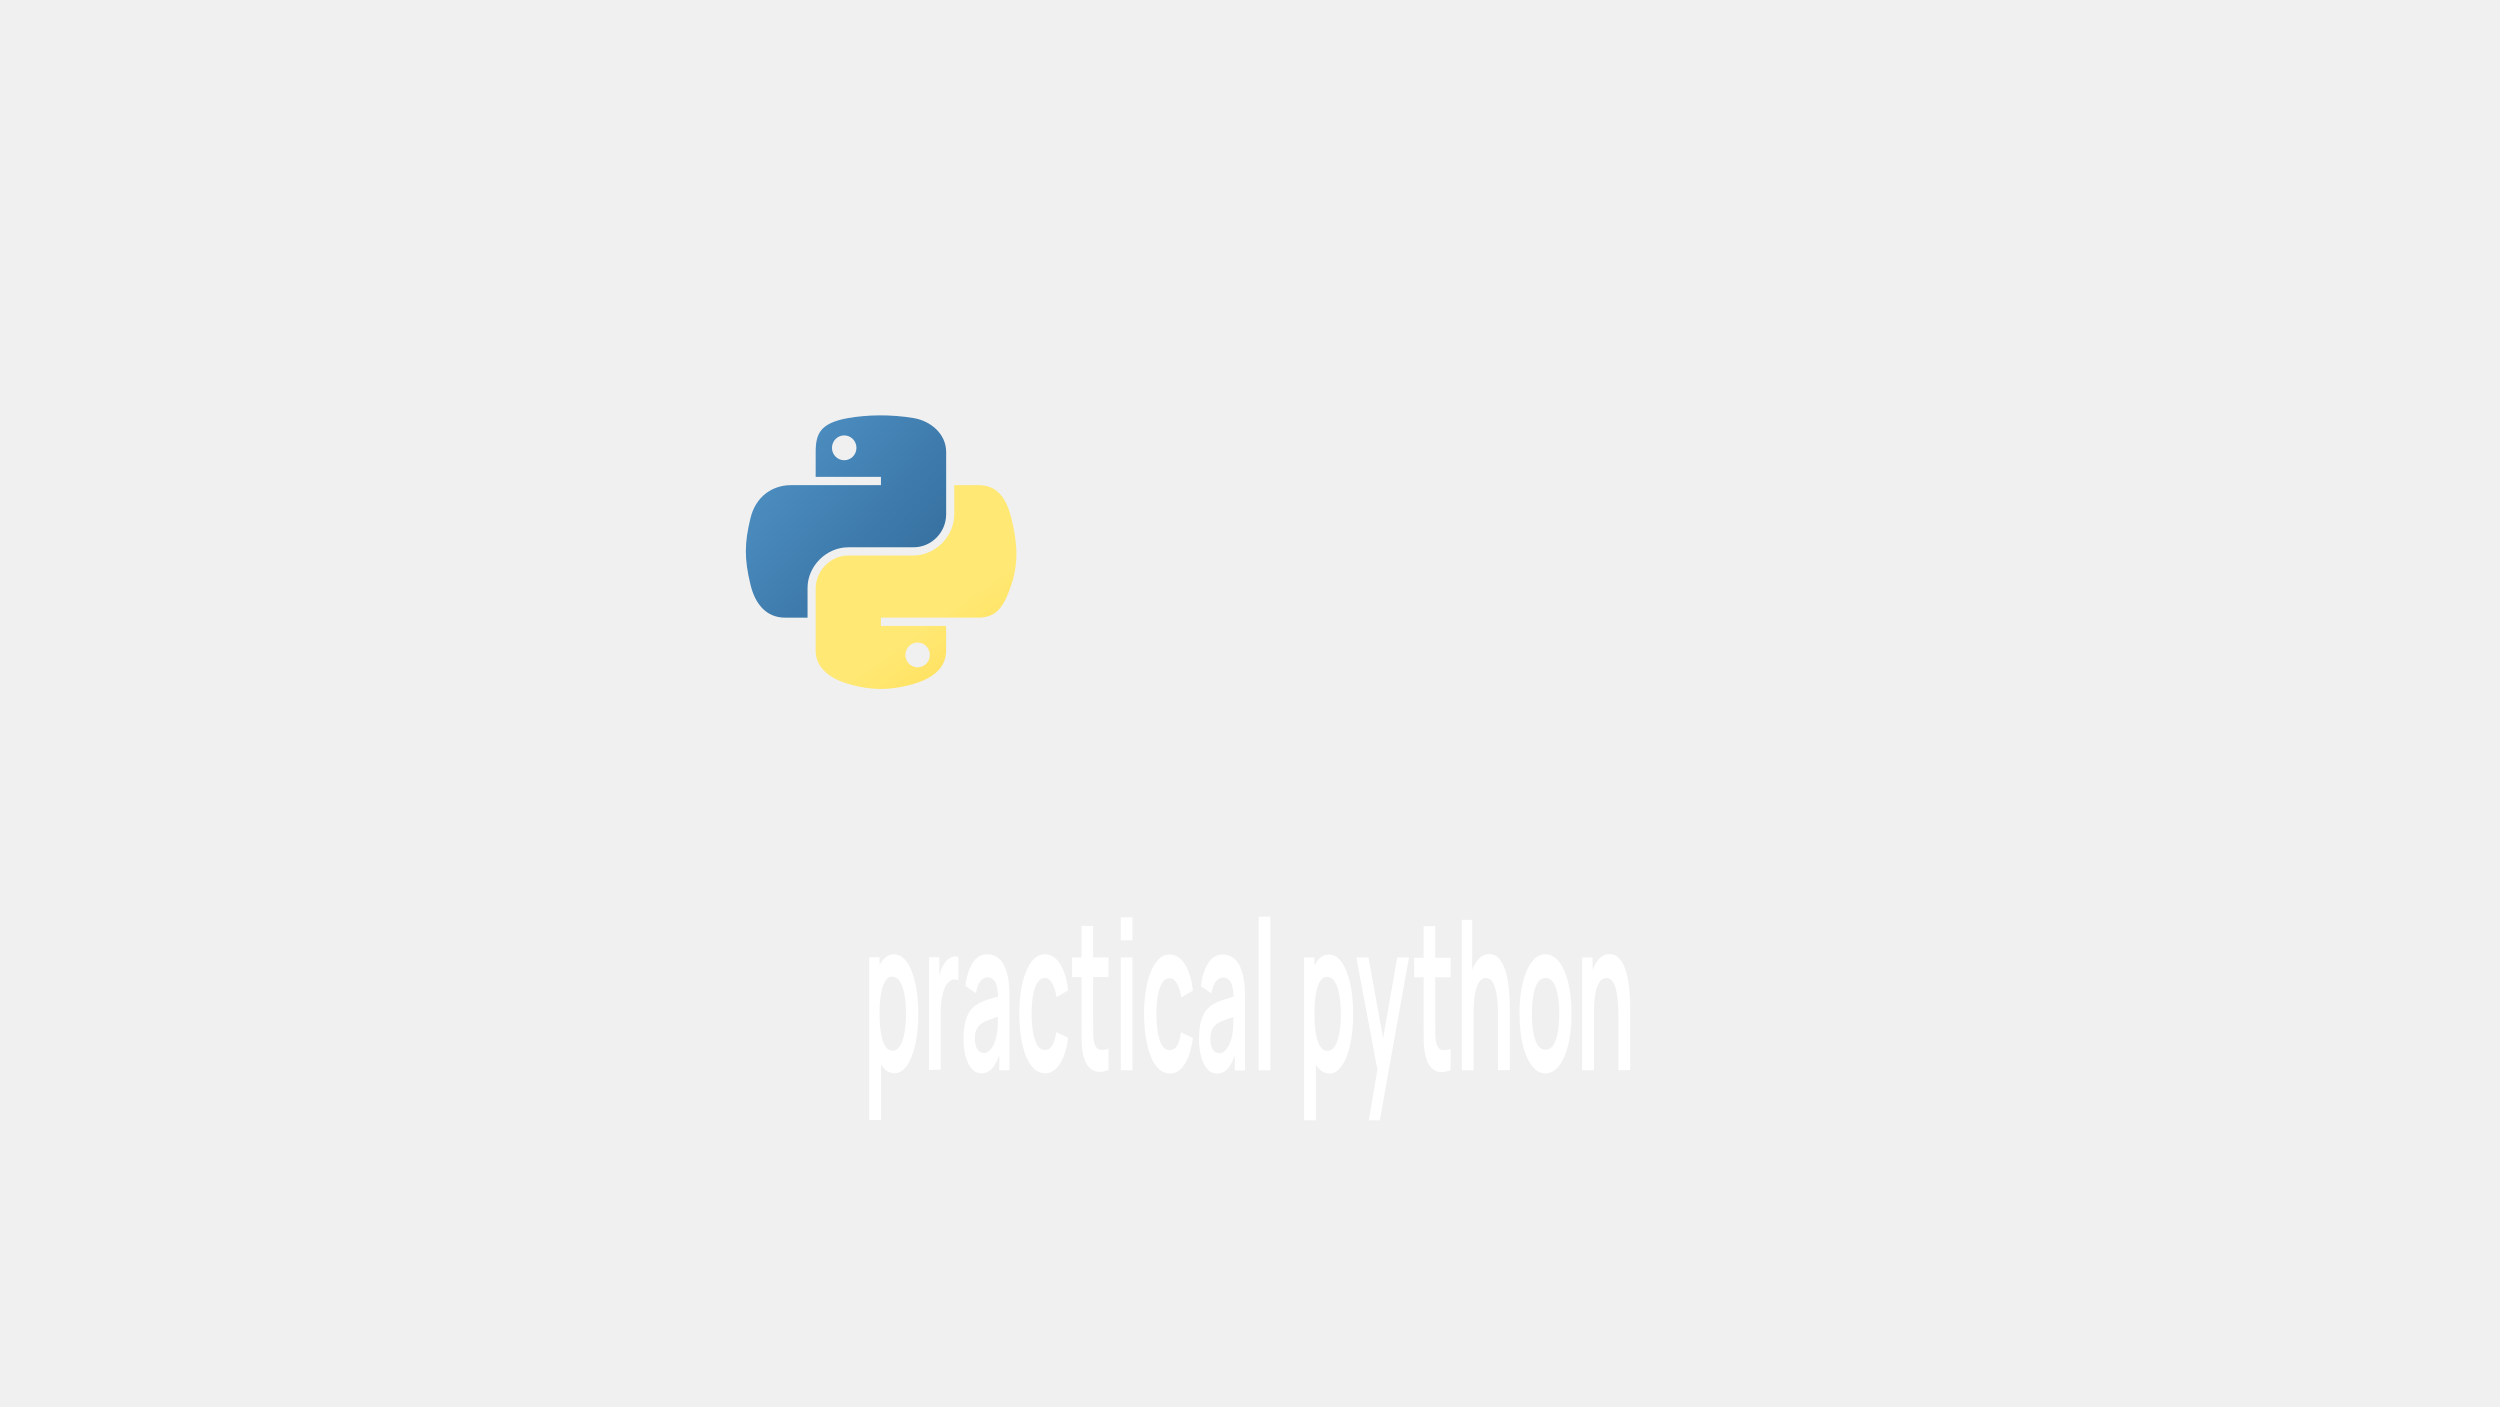
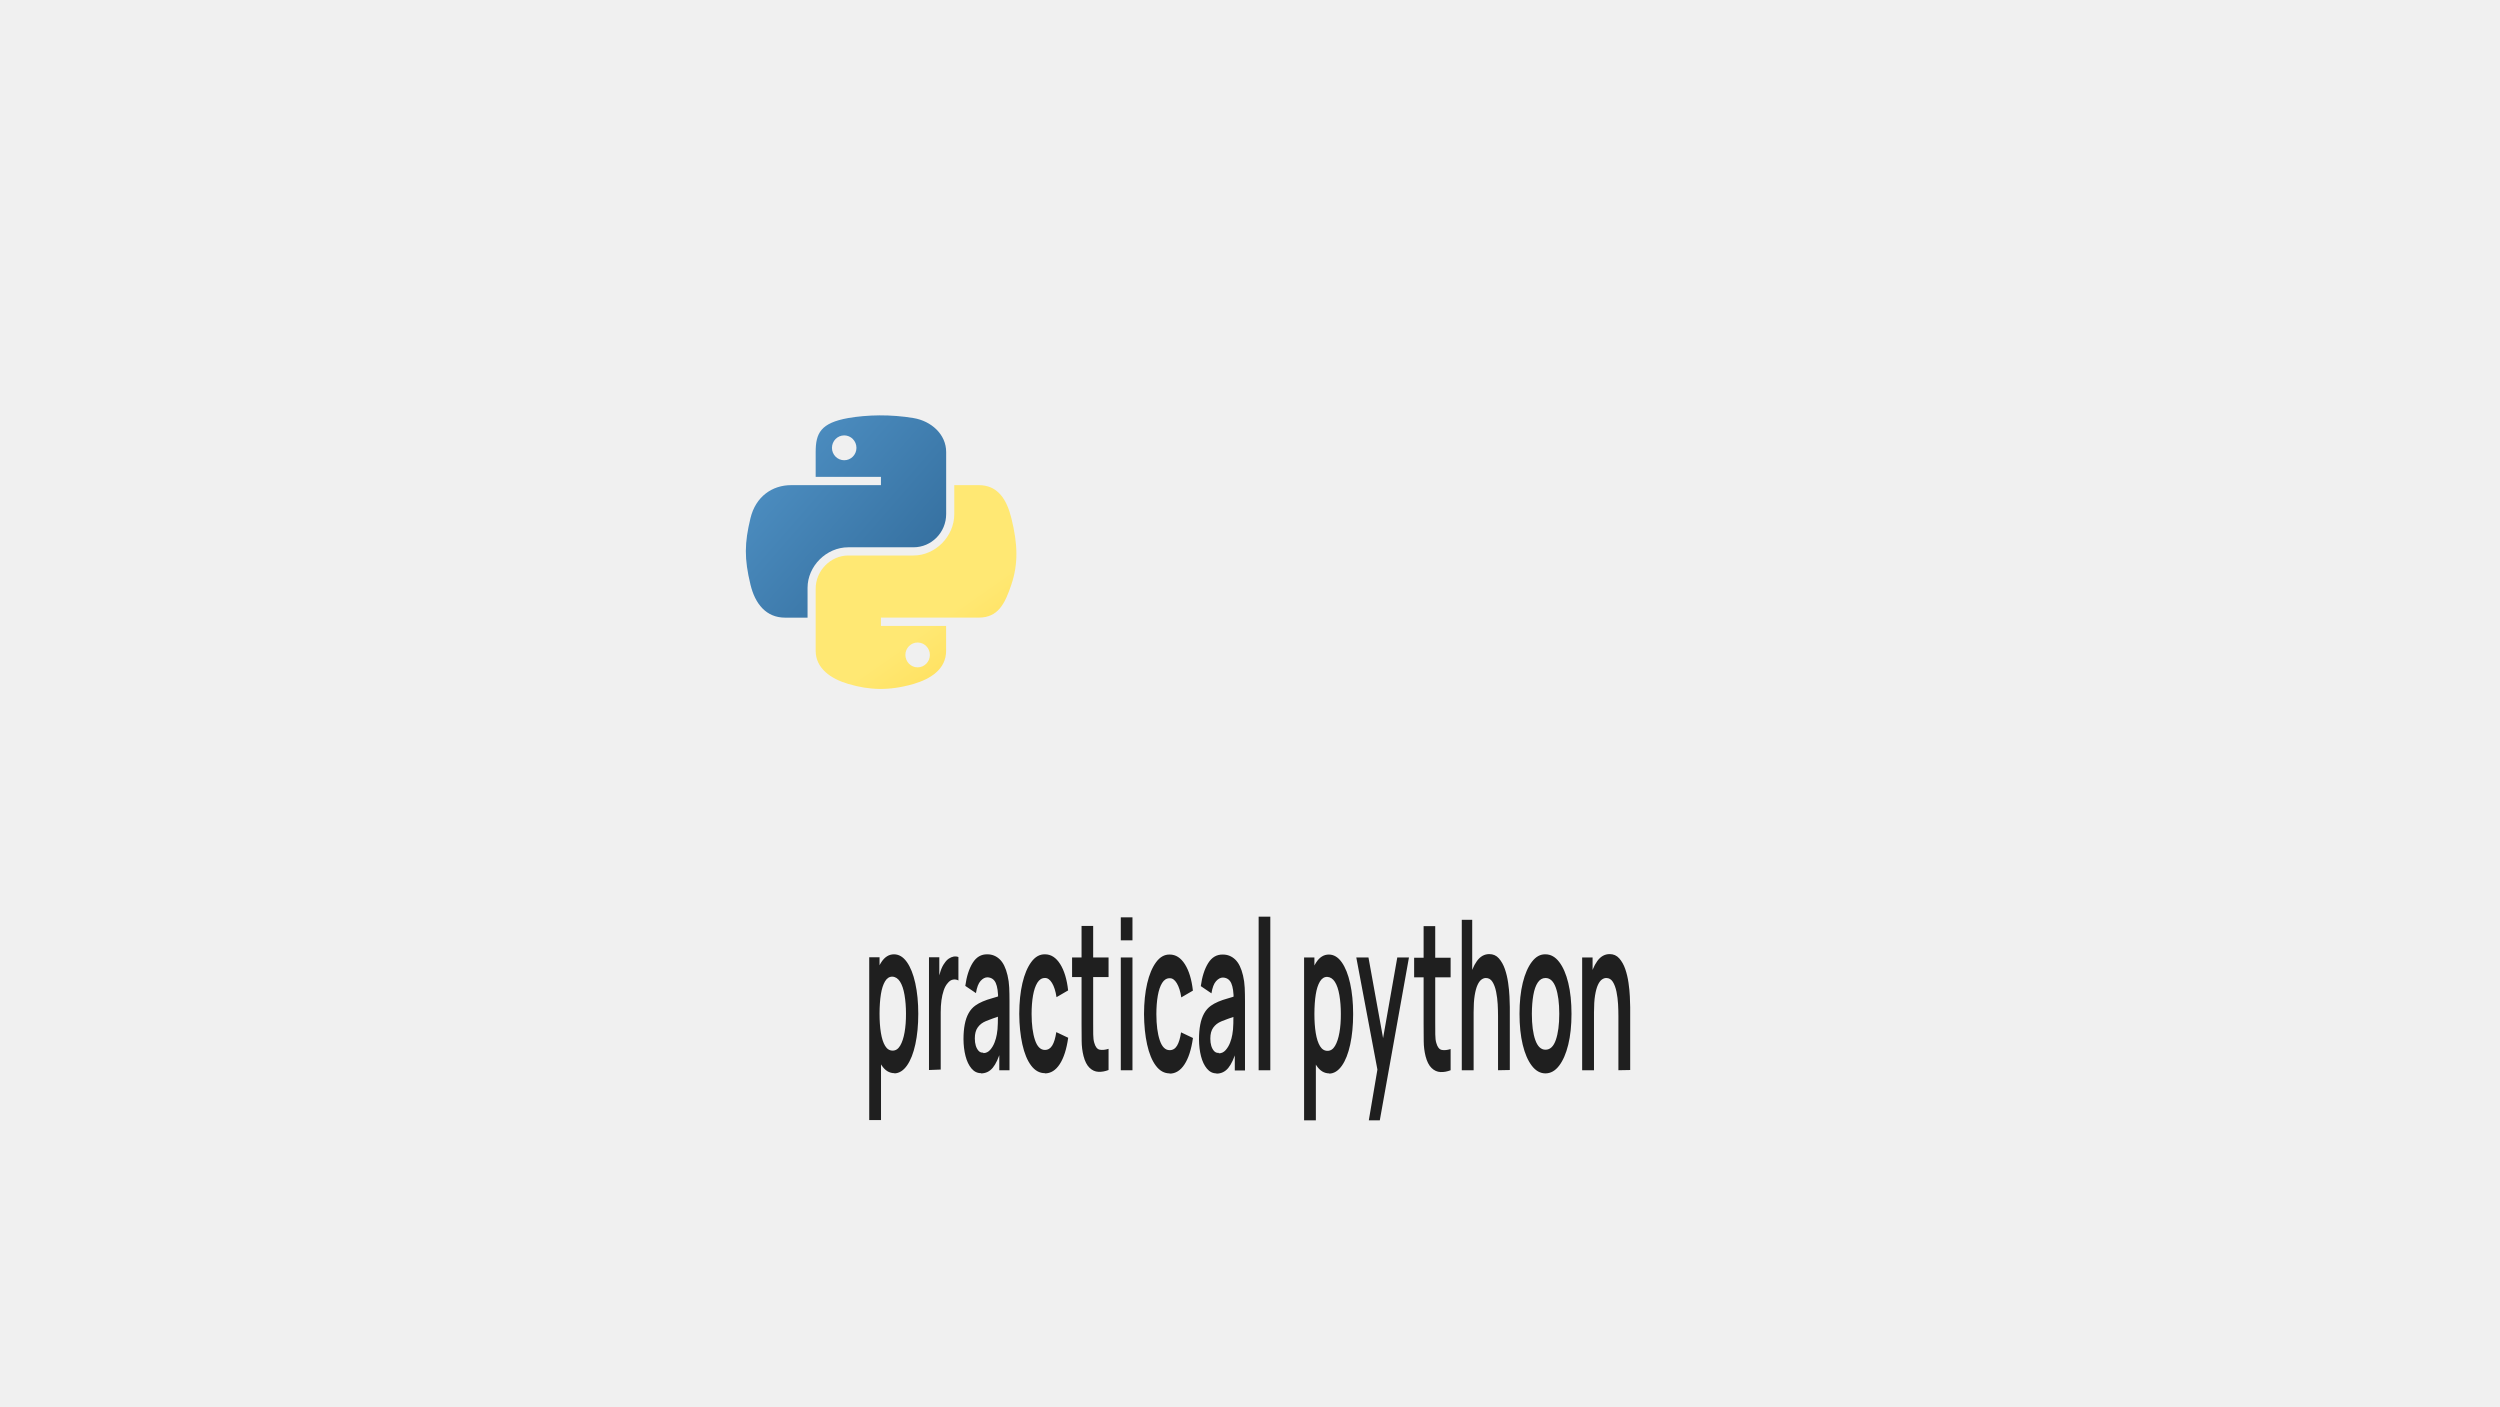
<svg xmlns="http://www.w3.org/2000/svg" viewBox="0 0 1920 1080">
  <style>
#stripe-fill { animation: fill 6000ms linear infinite; }
@keyframes fill {
0%   { transform: matrix(2.66, 0, 0, 0.49, 1, 0.54); animation-timing-function: cubic-bezier(0.19, 0.42, 0.02, 1.56); }
50%  { transform: matrix(4.01, 0, 0, 0.74, 1, 0.54); animation-timing-function: cubic-bezier(0.31, 0, 0.18, 1); }
100% { transform: matrix(2.95, 0, 0, 0.54, 1, 0.54); } }
@keyframes bg-A {
0%   { transform: translate(541.77px, -1270.49px); animation-timing-function: cubic-bezier(0.38, 0.31, 0.27, 1); }
23.33% { transform: translate(541.77px, 647.70px); }
50%  { transform: translate(541.77px, 647.70px); animation-timing-function: cubic-bezier(0.31, 0, 0.18, 1); }
100% { transform: translate(541.77px, 2718.29px); } }
@keyframes bg-B {
0%   { transform: skewY(-56.13deg); animation-timing-function: cubic-bezier(0.52, 0.19, 0.3, 1); }
50%  { transform: skewY(40deg); animation-timing-function: cubic-bezier(0.31, 0, 0.18, 1); }
100% { transform: skewY(-28.18deg); } }
@keyframes A {
0%   { transform: translate(90px, 938.98px); animation-timing-function: cubic-bezier(0.19, 0.42, 0.02, 1.56); }
50%  { transform: translate(90px, 800px); animation-timing-function: cubic-bezier(0.31, 0, 0.18, 1); }
100% { transform: translate(90px, 909.09px); } }
@keyframes B {
0%   { transform: scaleY(1.05); animation-timing-function: cubic-bezier(0.19, 0.42, 0.02, 1.56); }
50%  { transform: scaleY(1.4); animation-timing-function: cubic-bezier(0.31, 0, 0.18, 1); }
100% { transform: scaleY(1.13); } }
@keyframes C {
0%   { transform: translate(270px, 1044.39px); animation-timing-function: cubic-bezier(0.19, 0.42, 0.02, 1.56); }
50%  { transform: translate(270px, 974.90px); animation-timing-function: cubic-bezier(0.31, 0, 0.18, 1); }
100% { transform: translate(270px, 1029.45px); } }
@keyframes D {
0%   { transform: scaleY(1.03); animation-timing-function: cubic-bezier(0.19, 0.42, 0.02, 1.56); }
50%  { transform: scaleY(1.2); animation-timing-function: cubic-bezier(0.31, 0, 0.18, 1); }
100% { transform: scaleY(1.06); } }
@keyframes E {
0%   { transform: translate(450px, 1089.65px); animation-timing-function: cubic-bezier(0.19, 0.42, 0.02, 1.56); }
50%  { transform: translate(450px, 1054.90px); animation-timing-function: cubic-bezier(0.31, 0, 0.18, 1); }
100% { transform: translate(450px, 1082.17px); } }
@keyframes F {
0%   { transform: scaleY(1.01); animation-timing-function: cubic-bezier(0.19, 0.42, 0.02, 1.56); }
50%  { transform: scaleY(1.1); animation-timing-function: cubic-bezier(0.31, 0, 0.18, 1); }
100% { transform: scaleY(1.03); } }
@keyframes G {
0%   { transform: translate(630px, 1129.65px); animation-timing-function: cubic-bezier(0.19, 0.42, 0.02, 1.56); }
50%  { transform: translate(630px, 1094.90px); animation-timing-function: cubic-bezier(0.31, 0, 0.18, 1); }
100% { transform: translate(630px, 1122.17px); } }
@keyframes H {
0%   { transform: scaleY(0.99); animation-timing-function: cubic-bezier(0.19, 0.42, 0.02, 1.56); }
50%  { transform: scaleY(0.9); animation-timing-function: cubic-bezier(0.31, 0, 0.18, 1); }
100% { transform: scaleY(0.97); } }
@keyframes I {
0%   { transform: translate(810px, 1070.66px); animation-timing-function: cubic-bezier(0.19, 0.42, 0.02, 1.56); }
50%  { transform: translate(810px, 1174.90px); animation-timing-function: cubic-bezier(0.31, 0, 0.18, 1); }
100% { transform: translate(810px, 1093.08px); } }
@keyframes J {
0%   { transform: scaleY(0.97); animation-timing-function: cubic-bezier(0.19, 0.42, 0.02, 1.56); }
50%  { transform: scaleY(0.8); animation-timing-function: cubic-bezier(0.31, 0, 0.18, 1); }
100% { transform: scaleY(0.94); } }
@keyframes K {
0%   { transform: translate(990px, 991.53px); animation-timing-function: cubic-bezier(0.19, 0.42, 0.02, 1.56); }
50%  { transform: translate(990px, 1200px); animation-timing-function: cubic-bezier(0.31, 0, 0.18, 1); }
100% { transform: translate(990px, 1036.36px); } }
@keyframes L {
0%   { transform: scaleY(0.95); animation-timing-function: cubic-bezier(0.19, 0.42, 0.02, 1.56); }
50%  { transform: scaleY(0.6); animation-timing-function: cubic-bezier(0.31, 0, 0.18, 1); }
100% { transform: scaleY(0.87); } }
@keyframes M {
0%,20%,20.17%,26.67% { transform: translate(66px, 24.24px); }
46.67%,100% { transform: translate(66px, 24.24px) rotate(720deg); } }
@keyframes N {
0%,20% { transform: scale(0.8); }
26.67% { transform: scale(1); }
38.33%,100% { transform: scale(1.5); } }
@keyframes logo {
0%,18.33% { opacity: 0; }
31.67%,61.67% { opacity: 1; }
73.33%,100% { opacity: 0; } }
+ #txt { fill: rgba(0, 0, 0, 0.87); }
+ @media (prefers-color-scheme: dark){ #txt { fill: rgba(226, 228, 233, 0.82); } }
</style>
  <defs>
    <linearGradient id="colors" x1="-0.02" y1="-0.01" x2="1" y2="0.99" gradientUnits="objectBoundingBox">
      <stop offset="1%" stop-color="#ffd43b" />
      <stop offset="32%" stop-color="#ffd43b" />
      <stop offset="75%" stop-color="#4babbe" />
      <stop offset="100%" stop-color="#4babbe" />
    </linearGradient>
    <radialGradient id="stripe-fill" cx="0" cy="0" gradientUnits="objectBoundingBox" gradientTransform="matrix(2.66 0 0 0.49 1 0.54)">
      <stop offset="0%" stop-color="#fff" />
      <stop offset="100%" stop-color="#000" />
    </radialGradient>
    <linearGradient id="blue-fill" x1="10.34" y1="4.93" x2="66.87" y2="54" gradientUnits="userSpaceOnUse">
      <stop offset="0%" stop-color="#5a9fd4" />
      <stop offset="100%" stop-color="#306998" />
    </linearGradient>
    <linearGradient id="yellow-fill" x1="88.72" y1="83.69" x2="68.53" y2="54.88" gradientUnits="userSpaceOnUse">
      <stop offset="0%" stop-color="#ffd43b" />
      <stop offset="100%" stop-color="#ffe873" />
    </linearGradient>
  </defs>
  <g transform="matrix(1.78 0 0 0.58 -3.46 -16.27)" mask="url(#bg-masks)">
    <rect width="1080" height="1920" fill="url(#colors)" />
    <mask id="bg-masks" x="-150%" y="-150%" height="400%" width="400%">
      <g style="animation:bg-A 6000ms linear infinite;">
        <g transform="skewY(-56.13)" style="animation:bg-B 6000ms linear infinite;">
          <g id="bg-stripes" transform="scale(1,1.77) translate(-540,-1047.45)">
            <g style="animation:A 6000ms linear infinite;">
              <g transform="scaleY(1.05)" style="animation:B 6000ms linear infinite;">
                <rect width="180" height="1920" transform="translate(-90,-960)" fill="url(#stripe-fill)" />
              </g>
            </g>
            <g style="animation:C 6000ms linear infinite;">
              <g transform="scaleY(1.03)" style="animation:D 6000ms linear infinite;">
                <rect width="180" height="1920" transform="translate(-90,-960)" fill="url(#stripe-fill)" />
              </g>
            </g>
            <g style="animation:E 6000ms linear infinite;">
              <g transform="scaleY(1.01)" style="animation:F 6000ms linear infinite;">
                <rect width="180" height="1920" transform="translate(-90,-960)" fill="url(#stripe-fill)" />
              </g>
            </g>
            <g style="animation:G 6000ms linear infinite;">
              <g transform="scaleY(0.99)" style="animation:H 6000ms linear infinite;">
                <rect width="180" height="1920" transform="translate(-90,-960)" fill="url(#stripe-fill)" />
              </g>
            </g>
            <g style="animation:I 6000ms linear infinite;">
              <g transform="scaleY(0.97)" style="animation:J 6000ms linear infinite;">
                <rect width="180" height="1920" transform="translate(-90,-960)" fill="url(#stripe-fill)" />
              </g>
            </g>
            <g style="animation:K 6000ms linear infinite;">
              <g transform="scaleY(0.95)" style="animation:L 6000ms linear infinite;">
                <rect width="180" height="1920" transform="translate(-90,-960)" fill="url(#stripe-fill)" />
              </g>
            </g>
          </g>
        </g>
      </g>
    </mask>
  </g>
  <g transform="matrix(4.33 0 0 4.33 676.70 424.06)" style="animation:logo 6000ms linear infinite;">
    <g style="animation:M 6000ms linear infinite;">
      <g transform="scale(0.8)" style="animation:N 6000ms linear infinite;">
        <g transform="translate(-50,-51.25)">
          <path d="M49.64,13.66c-2.47.02-4.83.23-6.91.59-6.12,1.09-7.24,3.35-7.24,7.53v5.51h14.47v1.84h-19.9c-4.2,0-7.88,2.53-9.03,7.34-1.33,5.51-1.39,8.95,0,14.7c1.02,4.28,3.48,7.34,7.69,7.34h4.97v-6.62c0-4.77,4.13-8.98,9.04-8.98h14.45c4.02,0,7.24-3.32,7.24-7.36v-13.77c0-3.92-3.31-6.87-7.24-7.52-2.49-.42-5.06-.61-7.54-.6ZM41.82,18.1c1.49,0,2.71,1.24,2.71,2.77c0,1.52-1.22,2.74-2.71,2.74-1.5,0-2.72-1.22-2.72-2.74c0-1.53,1.22-2.77,2.72-2.77Z" transform="translate(0 7.26)" fill="url(#blue-fill)" />
          <path d="M66.22,29.13v6.42c0,4.98-4.22,9.18-9.04,9.18h-14.45c-3.96,0-7.24,3.39-7.24,7.35v13.78c0,3.92,3.41,6.23,7.24,7.35c4.58,1.35,8.97,1.59,14.45,0c3.64-1.06,7.23-3.18,7.23-7.35v-5.52h-14.45v-1.84h21.69c4.2,0,5.77-2.93,7.23-7.33c1.52-4.53,1.45-8.89,0-14.71-1.03-4.18-3.02-7.33-7.23-7.33h-5.43ZM58.09,64.02c1.5,0,2.72,1.23,2.72,2.75s-1.22,2.76-2.72,2.76c-1.49,0-2.71-1.24-2.71-2.76s1.22-2.75,2.71-2.75Z" transform="translate(0 7.26)" fill="url(#yellow-fill)" />
        </g>
      </g>
    </g>
    <g id="font" transform="matrix(1 0 0 2 655.88 745.99)">
-       <path d="M6.89,-18.78q-1.36,0-2.28-0.35t-1.38-0.95-0.46-1.34q0-0.750.46-1.35t1.36-0.94t2.22-0.34q1.31,0,2.280.34t1.50.940.53,1.36q0,0.75-0.52,1.35t-1.480.94-2.230.35ZM2.42,-16.7v-7.22h1.83v3.51h0.26v3.71Zm4.16-3.08q0.81,0,1.33-0.22t0.78-0.590.25-0.83q0-0.45-0.26-0.83t-0.8-0.59-1.37-0.22q-0.79,0-1.290.21t-0.730.57-0.240.86q0,0.480.240.85t0.750.58t1.340.21Zm6.440.86v-5h1.83v1.22l-0.22-0.16q0.17-0.250.46-0.46t0.69-0.34q0.34-0.130.76-0.2t0.85-0.090.850.02v1.04q-0.41-0.06-0.94-0.04t-0.970.16q-0.430.12-0.70.32t-0.40.44-0.130.53v2.54Zm9.230.14q-1,0-1.7-0.21t-1.05-0.55-0.36-0.75q0-0.360.22-0.65t0.69-0.5t1.2-0.34q0.56-0.1,1.31-0.18t1.63-0.14t1.84-0.15l-0.740.23q0.01-0.52-0.43-0.76t-1.48-0.25q-0.63,0-1.210.16t-0.820.54l-1.89-0.32q0.34-0.63,1.31-1.02t2.61-0.38q1.25,0,2.180.22t1.390.71q0.250.260.30.54t0.050.6v3.07h-1.81v-1.08l0.30.18q-0.630.54-1.460.79t-2.090.25Zm0.41-0.89q0.7,0,1.2-0.14t0.79-0.330.4-0.36q0.16-0.210.18-0.49t0.02-0.45l0.640.1q-0.940.08-1.610.14t-1.150.11-0.850.12q-0.350.07-0.610.16t-0.390.21-0.130.28q0,0.180.170.32t0.50.230.820.08Zm10.920.89q-1.43,0-2.45-0.34t-1.55-0.94-0.55-1.35q0.01-0.770.56-1.36t1.58-0.94t2.43-0.34q1.59,0,2.680.43t1.42,1.17l-2.060.3q-0.24-0.4-0.8-0.63t-1.27-0.22q-0.81,0-1.330.21t-0.770.57-0.250.82q0.010.710.6,1.15t1.760.44q0.83,0,1.31-0.2t0.71-0.59l2.110.25q-0.430.76-1.5,1.17t-2.630.41Zm11.29-0.14q-0.920.09-1.80.08t-1.58-0.18-1.06-0.52q-0.32-0.32-0.33-0.66t-0.02-0.76v-4.35h2.06v4.28q0,0.30.010.53t0.180.37q0.310.280.990.31t1.55-0.04Zm-6.47-4.12v-0.87h6.47v0.87Zm8.64-1.63v-1.02h2.07v1.02Zm0,5.76v-5h2.07v5Zm8.670.14q-1.43,0-2.45-0.34t-1.55-0.94-0.55-1.35q0.01-0.770.56-1.36t1.58-0.94t2.43-0.34q1.59,0,2.680.43t1.42,1.17l-2.060.3q-0.24-0.4-0.8-0.63t-1.27-0.22q-0.81,0-1.330.21t-0.770.57-0.250.82q0.010.710.6,1.15t1.760.44q0.83,0,1.31-0.2t0.71-0.59l2.110.25q-0.430.76-1.5,1.17t-2.630.41Zm8.31,0q-1,0-1.7-0.21t-1.05-0.55-0.36-0.75q0-0.360.22-0.65t0.69-0.5t1.2-0.34q0.56-0.1,1.31-0.18t1.63-0.14t1.84-0.15l-0.740.23q0.01-0.52-0.43-0.76t-1.48-0.25q-0.63,0-1.210.16t-0.820.54l-1.89-0.32q0.34-0.63,1.31-1.02t2.61-0.38q1.25,0,2.180.22t1.390.71q0.250.260.30.54t0.050.6v3.07h-1.81v-1.08l0.30.18q-0.630.54-1.460.79t-2.090.25Zm0.41-0.89q0.7,0,1.2-0.14t0.79-0.330.4-0.36q0.16-0.210.18-0.49t0.02-0.45l0.640.1q-0.940.08-1.610.14t-1.150.11-0.850.12q-0.350.07-0.610.16t-0.390.21-0.130.28q0,0.180.170.32t0.50.230.820.08Zm7.060.75v-6.81h2.07v6.81Zm12.530.14q-1.36,0-2.28-0.35t-1.38-0.95-0.46-1.34q0-0.750.46-1.35t1.36-0.94t2.22-0.34q1.31,0,2.280.34t1.50.940.53,1.36q0,0.75-0.52,1.35t-1.480.94-2.230.35Zm-4.47,2.08v-7.22h1.83v3.51h0.26v3.71Zm4.16-3.08q0.81,0,1.33-0.22t0.78-0.590.25-0.83q0-0.45-0.26-0.83t-0.8-0.59-1.37-0.22q-0.79,0-1.290.21t-0.730.57-0.240.86q0,0.480.240.85t0.750.58t1.340.21Zm7.32,3.08l1.79-2.640.030.78-4.04-5.36h2.16l2.87,3.96h-0.55l2.79-3.96h2.07l-5.17,7.22Zm14.51-2.22q-0.920.09-1.80.08t-1.58-0.18-1.06-0.52q-0.32-0.32-0.33-0.66t-0.02-0.76v-4.35h2.06v4.28q0,0.30.010.53t0.180.37q0.310.280.990.31t1.55-0.04Zm-6.47-4.12v-0.87h6.47v0.87Zm14.88,4.12v-2.41q0-0.24-0.06-0.52t-0.28-0.55-0.65-0.44-1.17-0.17q-0.39,0-0.780.07t-0.70.24-0.50.46-0.190.75l-1.23-0.28q0-0.640.46-1.16t1.35-0.83t2.2-0.31q1.03,0,1.70.19t1.060.470.580.610.240.610.060.47v2.79Zm-6.43,0v-6.67h1.85v3.51h0.25v3.16Zm14.850.14q-1.39,0-2.43-0.34t-1.61-0.93-0.57-1.37q0-0.790.58-1.38t1.62-0.93t2.4-0.33q1.4,0,2.440.34t1.610.930.57,1.37q0,0.78-0.58,1.37t-1.620.93-2.430.34Zm0-1.05q1.24,0,1.84-0.44t0.6-1.15q0-0.73-0.61-1.16t-1.83-0.43q-0.83,0-1.370.2t-0.790.56-0.260.83q0,0.730.61,1.16t1.810.43Zm12.930.91v-2.41q0-0.24-0.06-0.52t-0.28-0.55-0.65-0.44-1.17-0.17q-0.39,0-0.780.07t-0.70.24-0.50.46-0.190.75l-1.23-0.28q0-0.640.46-1.16t1.35-0.83t2.2-0.31q1.03,0,1.70.19t1.060.470.580.610.240.610.060.47v2.79Zm-6.43,0v-5h1.85v1.55h0.25v3.45Z" transform="matrix(1 0 0 2 -660.41 -289.23)" fill="#fff" />
+       <path id="txt" d="M6.89,-18.78q-1.36,0-2.28-0.35t-1.38-0.95-0.46-1.34q0-0.750.46-1.35t1.36-0.94t2.22-0.34q1.31,0,2.280.34t1.50.940.53,1.36q0,0.75-0.52,1.35t-1.480.94-2.230.35ZM2.42,-16.7v-7.22h1.83v3.51h0.26v3.71Zm4.16-3.08q0.81,0,1.33-0.22t0.78-0.590.25-0.83q0-0.45-0.26-0.83t-0.8-0.59-1.37-0.22q-0.79,0-1.290.21t-0.730.57-0.240.86q0,0.480.240.85t0.750.58t1.340.21Zm6.440.86v-5h1.83v1.22l-0.22-0.16q0.17-0.250.46-0.46t0.69-0.34q0.34-0.130.76-0.2t0.85-0.090.850.02v1.04q-0.41-0.06-0.94-0.04t-0.970.16q-0.430.12-0.70.32t-0.40.44-0.130.53v2.54Zm9.230.14q-1,0-1.7-0.21t-1.05-0.55-0.36-0.75q0-0.360.22-0.65t0.69-0.5t1.2-0.34q0.56-0.1,1.31-0.18t1.63-0.14t1.84-0.15l-0.740.23q0.01-0.52-0.43-0.76t-1.48-0.25q-0.63,0-1.210.16t-0.820.54l-1.89-0.32q0.34-0.63,1.31-1.02t2.61-0.38q1.25,0,2.180.22t1.390.71q0.250.260.30.54t0.050.6v3.07h-1.81v-1.08l0.30.18q-0.630.54-1.460.79t-2.090.25Zm0.41-0.89q0.7,0,1.2-0.14t0.79-0.330.4-0.36q0.16-0.210.18-0.49t0.02-0.45l0.640.1q-0.940.08-1.610.14t-1.150.11-0.850.12q-0.350.07-0.610.16t-0.390.21-0.130.28q0,0.180.170.32t0.50.230.820.08Zm10.920.89q-1.43,0-2.45-0.34t-1.55-0.94-0.55-1.35q0.01-0.770.56-1.36t1.58-0.94t2.43-0.34q1.59,0,2.680.43t1.42,1.17l-2.060.3q-0.24-0.4-0.8-0.63t-1.27-0.22q-0.81,0-1.330.21t-0.770.57-0.250.82q0.010.710.6,1.15t1.760.44q0.83,0,1.31-0.2t0.71-0.59l2.110.25q-0.430.76-1.5,1.17t-2.630.41Zm11.29-0.14q-0.920.09-1.80.08t-1.58-0.18-1.06-0.52q-0.32-0.32-0.33-0.66t-0.02-0.76v-4.35h2.06v4.28q0,0.30.010.53t0.180.37q0.310.280.990.31t1.55-0.04Zm-6.47-4.12v-0.87h6.47v0.87Zm8.64-1.63v-1.02h2.07v1.02Zm0,5.76v-5h2.07v5Zm8.670.14q-1.43,0-2.45-0.34t-1.55-0.94-0.55-1.35q0.01-0.770.56-1.36t1.58-0.94t2.43-0.34q1.59,0,2.680.43t1.42,1.17l-2.060.3q-0.24-0.4-0.8-0.63t-1.27-0.22q-0.81,0-1.330.21t-0.770.57-0.250.82q0.010.710.6,1.15t1.760.44q0.83,0,1.31-0.2t0.71-0.59l2.110.25q-0.430.76-1.5,1.17t-2.630.41Zm8.31,0q-1,0-1.7-0.21t-1.05-0.55-0.36-0.75q0-0.360.22-0.65t0.69-0.5t1.2-0.34q0.56-0.1,1.31-0.18t1.63-0.14t1.84-0.15l-0.740.23q0.01-0.52-0.43-0.76t-1.48-0.25q-0.63,0-1.210.16t-0.820.54l-1.89-0.32q0.34-0.63,1.31-1.02t2.61-0.38q1.25,0,2.180.22t1.390.71q0.250.260.30.54t0.050.6v3.07h-1.81v-1.08l0.30.18q-0.630.54-1.460.79t-2.090.25Zm0.41-0.89q0.7,0,1.2-0.14t0.79-0.330.4-0.36q0.16-0.210.18-0.49t0.02-0.45l0.640.1q-0.940.08-1.610.14t-1.150.11-0.850.12q-0.350.07-0.610.16t-0.390.21-0.130.28q0,0.180.170.32t0.50.230.820.08Zm7.060.75v-6.81h2.07v6.81Zm12.530.14q-1.36,0-2.28-0.35t-1.38-0.95-0.46-1.34q0-0.750.46-1.35t1.36-0.94t2.22-0.34q1.31,0,2.280.34t1.50.940.53,1.36q0,0.75-0.52,1.35t-1.480.94-2.230.35Zm-4.47,2.08v-7.22h1.83v3.51h0.26v3.71Zm4.16-3.08q0.81,0,1.33-0.22t0.78-0.590.25-0.83q0-0.45-0.26-0.83t-0.8-0.59-1.37-0.22q-0.79,0-1.290.21t-0.730.57-0.240.86q0,0.480.240.85t0.750.58t1.340.21Zm7.32,3.08l1.79-2.640.030.78-4.04-5.36h2.16l2.87,3.96h-0.55l2.79-3.96h2.07l-5.17,7.22Zm14.51-2.22q-0.920.09-1.80.08t-1.58-0.18-1.06-0.52q-0.32-0.32-0.33-0.66t-0.02-0.76v-4.35h2.06v4.28q0,0.30.010.53t0.180.37q0.310.280.990.31t1.55-0.04Zm-6.47-4.12v-0.87h6.47v0.87Zm14.88,4.12v-2.41q0-0.24-0.06-0.52t-0.28-0.55-0.65-0.44-1.17-0.17q-0.39,0-0.780.07t-0.70.24-0.50.46-0.190.75l-1.23-0.28q0-0.640.46-1.16t1.35-0.83t2.2-0.31q1.03,0,1.70.19t1.060.470.580.610.240.610.060.47v2.79Zm-6.43,0v-6.67h1.85v3.51h0.25v3.16Zm14.850.14q-1.39,0-2.43-0.34t-1.61-0.93-0.57-1.37q0-0.790.58-1.38t1.62-0.93t2.4-0.33q1.4,0,2.440.34t1.610.930.57,1.37q0,0.78-0.58,1.37t-1.620.93-2.430.34Zm0-1.05q1.24,0,1.84-0.44t0.6-1.15q0-0.73-0.61-1.16t-1.83-0.43q-0.83,0-1.370.2t-0.790.56-0.260.83q0,0.730.61,1.16t1.810.43Zm12.930.91v-2.41q0-0.24-0.06-0.52t-0.28-0.55-0.65-0.44-1.17-0.17q-0.39,0-0.780.07t-0.70.24-0.50.46-0.190.75l-1.23-0.28q0-0.640.46-1.16t1.35-0.83t2.2-0.31q1.03,0,1.70.19t1.060.470.580.610.240.610.060.47v2.79Zm-6.43,0v-5h1.85v1.55h0.25v3.45Z" transform="matrix(1 0 0 2 -660.41 -289.23)" />
    </g>
  </g>
</svg>
